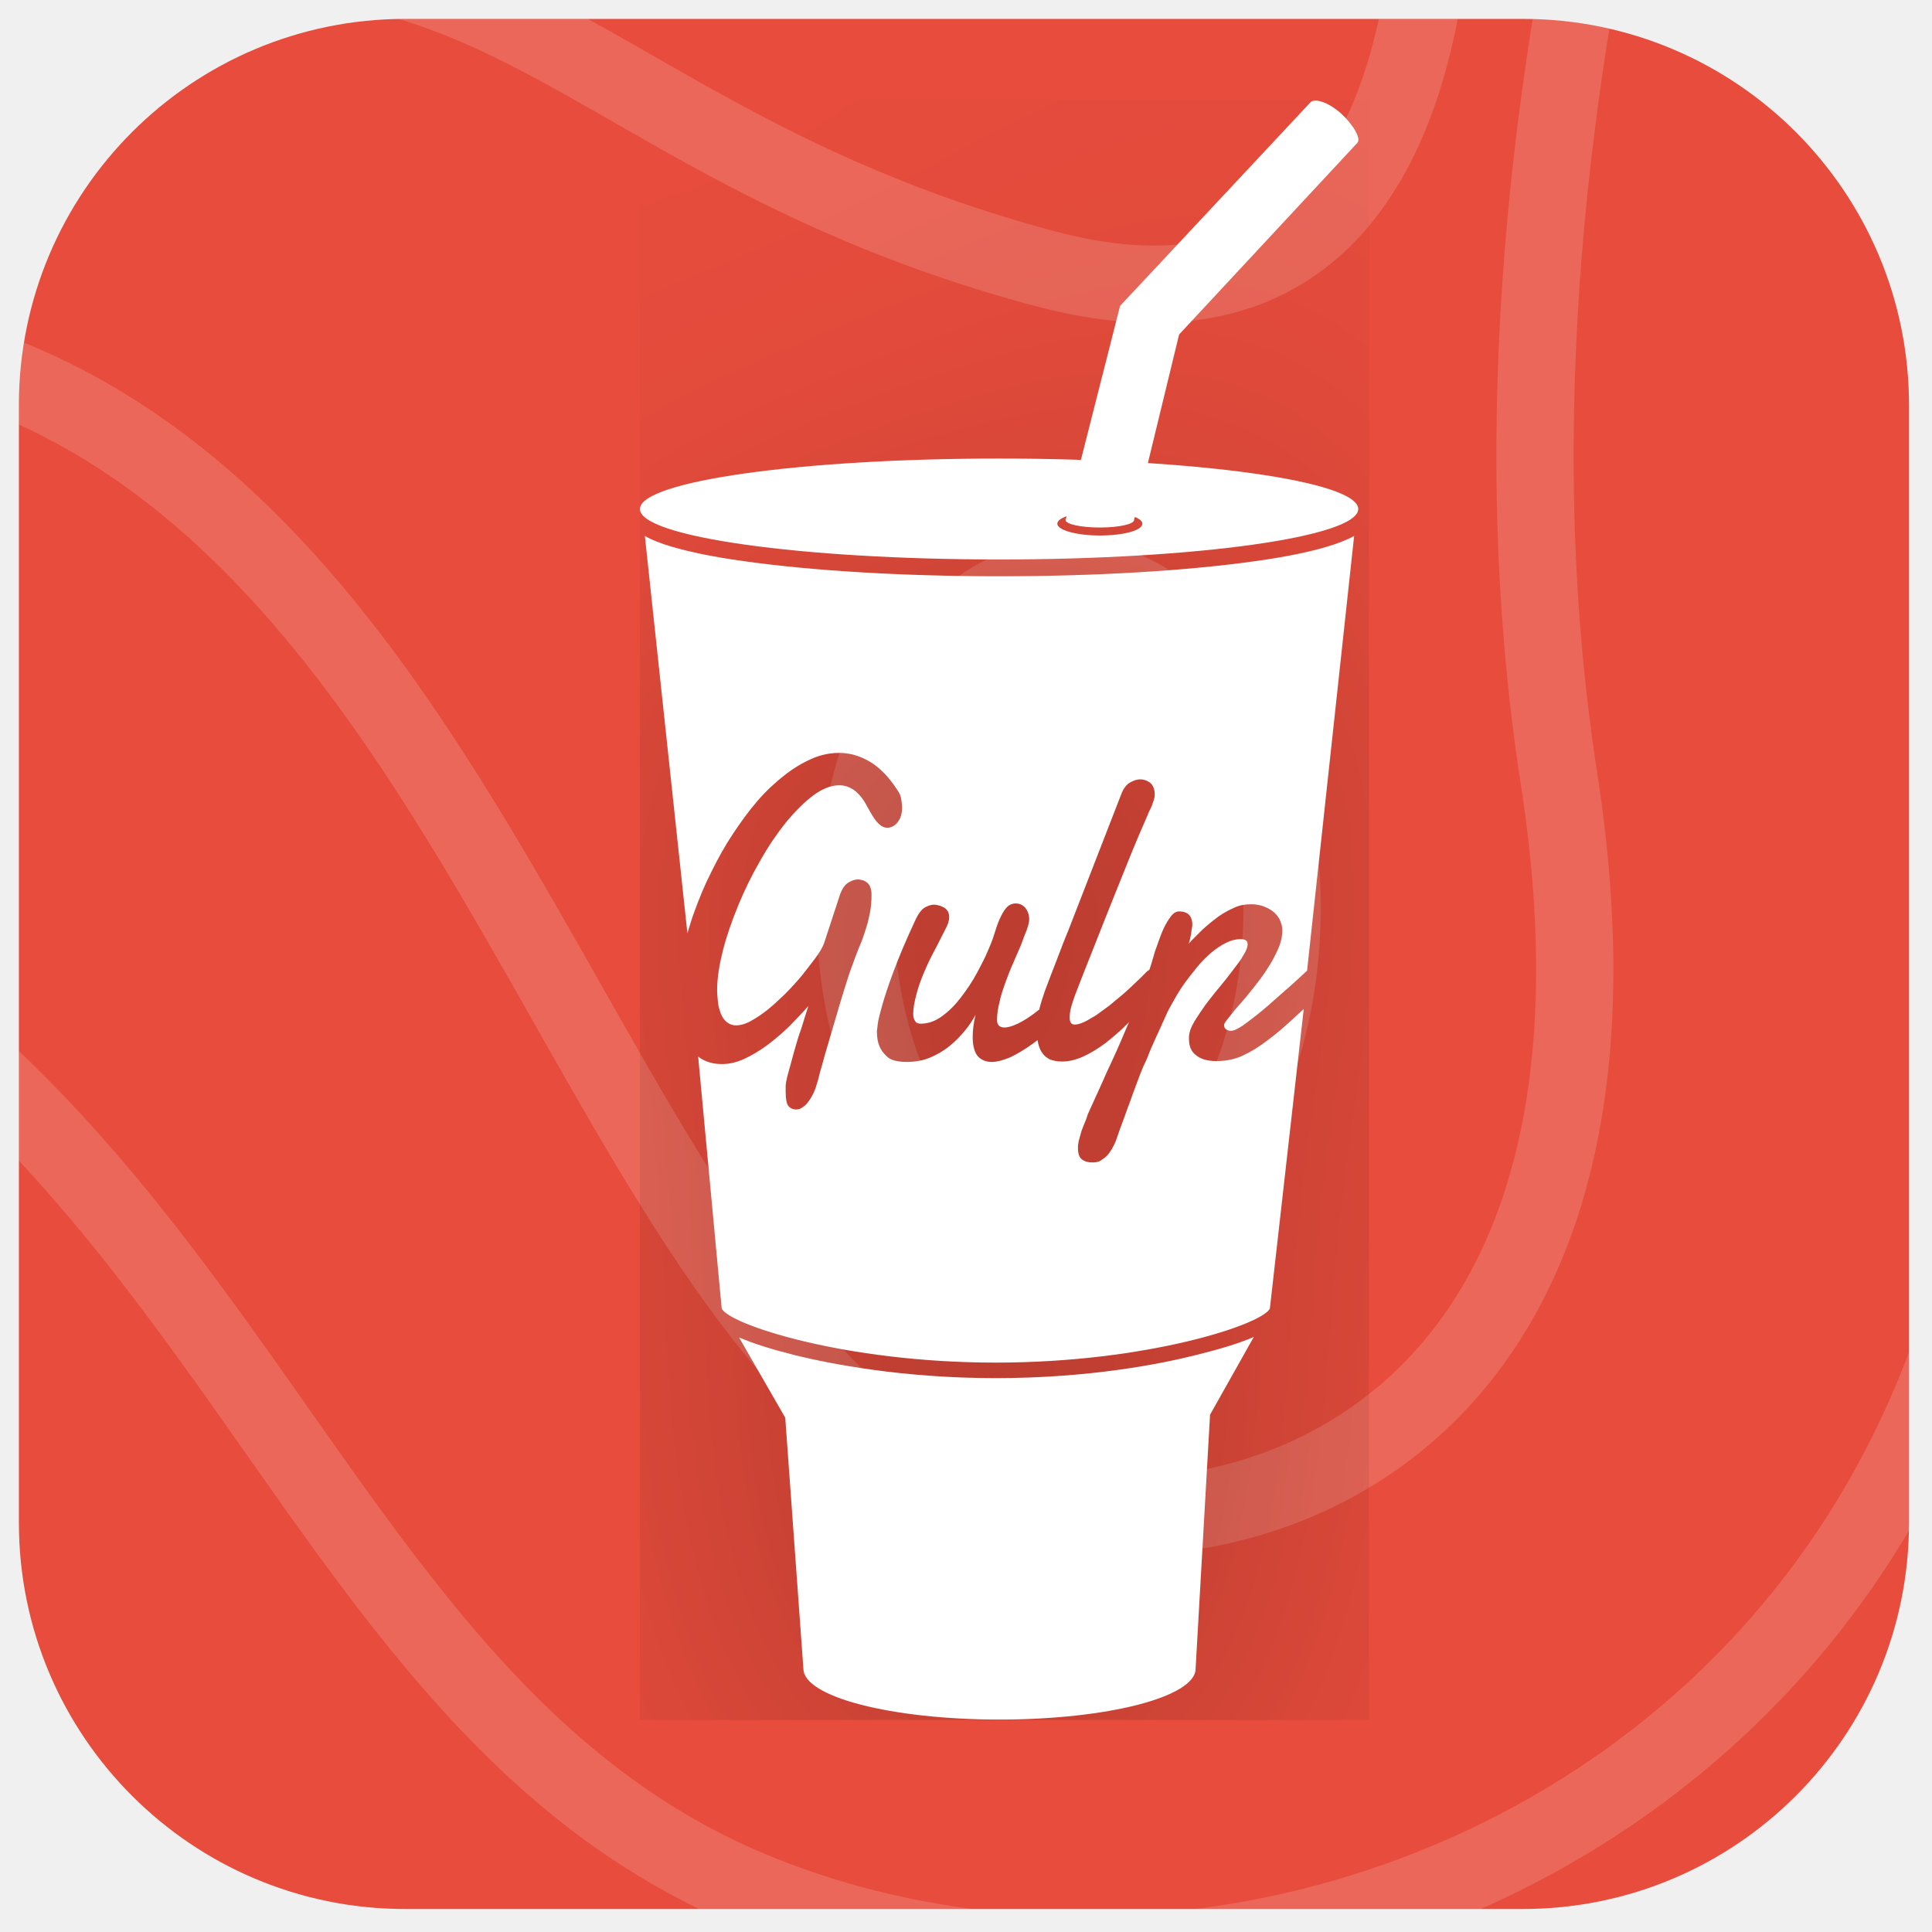
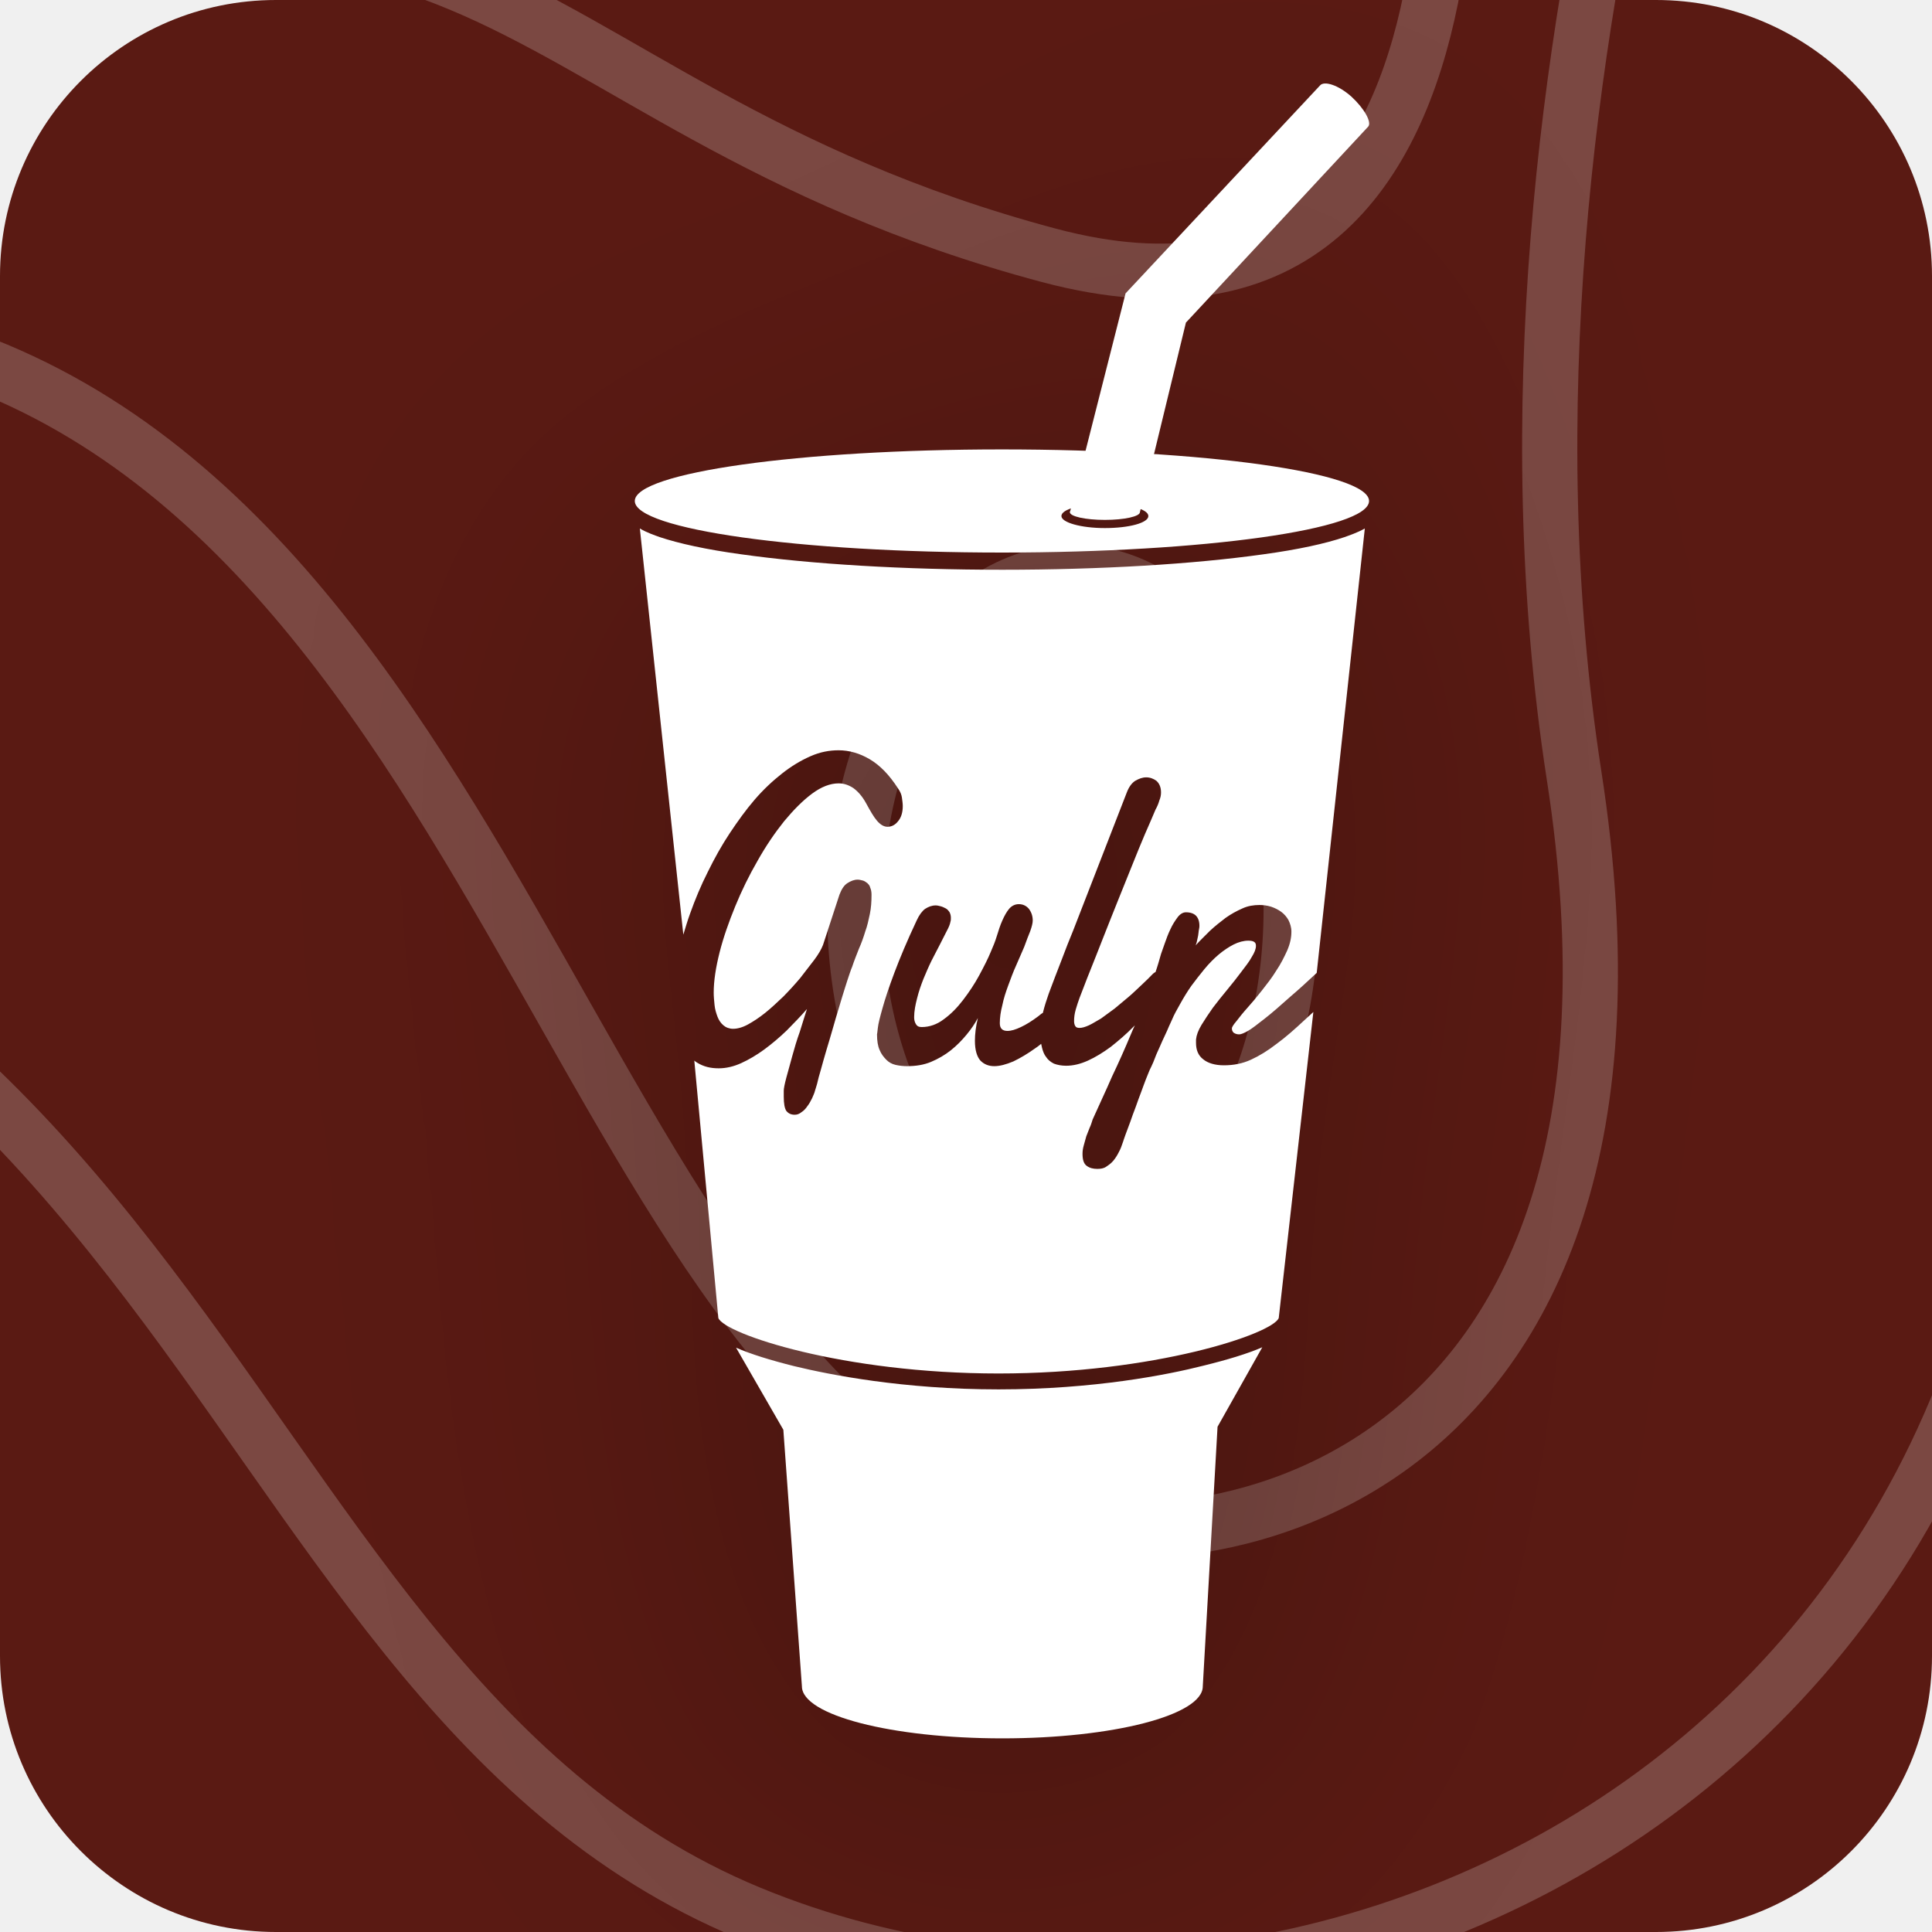
- <svg xmlns="http://www.w3.org/2000/svg" width="50" height="50" viewBox="0 0 50 50" fill="none">
+ <svg xmlns="http://www.w3.org/2000/svg" width="70" height="70" viewBox="0 0 70 70" fill="none">
  <g clip-path="url(#clip0)">
-     <rect x="0.489" y="0.489" width="48.916" height="48.916" rx="10" fill="#E74C3C" />
-     <path d="M66.775 -10.355C66.775 -10.355 48.342 -1.577 51.614 20.14C55.284 44.49 33.998 54.941 19.455 48.921C4.912 42.881 5.929 20.537 -21.721 19.847C-49.969 19.157 -55.914 -8.976 -55.914 -8.976" stroke="white" stroke-opacity="0.15" stroke-width="2" stroke-miterlimit="10" />
-     <path d="M45.469 -16.898C45.469 -16.898 37.489 1.663 40.342 20.119C43.215 38.575 30.307 40.749 25.18 38.575C14.527 34.102 12.473 10.149 -4.724 8.602C-17.651 7.432 -35.047 16.691 -44.264 -4.315" stroke="white" stroke-opacity="0.15" stroke-width="2" stroke-miterlimit="10" />
-     <path d="M36.871 -8.621C36.871 -8.621 39.743 10.337 27.036 6.951C12.473 3.063 12.692 -6.05 -5.741 2.562C-12.305 5.634 -38.718 6.533 -33.391 -10.355" stroke="white" stroke-opacity="0.15" stroke-width="2" stroke-miterlimit="10" />
-     <path d="M27.654 32.033C30.706 32.033 33.18 28.215 33.18 23.505C33.18 18.795 30.706 14.977 27.654 14.977C24.602 14.977 22.128 18.795 22.128 23.505C22.128 28.215 24.602 32.033 27.654 32.033Z" stroke="white" stroke-opacity="0.15" stroke-width="2" stroke-miterlimit="10" />
-     <g clip-path="url(#clip1)" filter="url(#filter0_d)">
-       <path fill-rule="evenodd" clip-rule="evenodd" d="M25.771 35.666C23.356 35.666 21.497 35.296 20.6 35.079C19.991 34.926 19.499 34.774 19.125 34.611L20.322 36.689L20.792 43.186C20.792 43.915 23.068 44.502 25.867 44.502C28.666 44.502 30.942 43.915 30.942 43.186L31.316 36.613L32.448 34.6C32.075 34.763 31.572 34.915 30.953 35.068C30.055 35.296 28.186 35.666 25.771 35.666ZM32.48 14.523C30.707 14.773 28.356 14.914 25.867 14.914C23.378 14.914 21.027 14.773 19.254 14.523C18.378 14.403 17.683 14.251 17.192 14.088C17.074 14.044 16.871 13.979 16.689 13.87L17.79 24.153C17.843 23.979 17.897 23.794 17.961 23.62C18.089 23.261 18.239 22.902 18.41 22.564C18.581 22.216 18.762 21.89 18.965 21.585C19.168 21.28 19.371 20.997 19.596 20.736C19.82 20.475 20.055 20.258 20.29 20.073C20.525 19.887 20.76 19.746 21.006 19.637C21.252 19.528 21.487 19.485 21.722 19.485C21.989 19.485 22.256 19.561 22.512 19.713C22.769 19.866 23.004 20.105 23.228 20.453C23.282 20.529 23.314 20.606 23.324 20.682C23.335 20.758 23.346 20.834 23.346 20.899C23.346 21.063 23.303 21.193 23.228 21.28C23.153 21.378 23.057 21.422 22.961 21.422C22.865 21.422 22.779 21.367 22.694 21.27C22.608 21.172 22.523 21.019 22.416 20.823C22.32 20.649 22.213 20.529 22.096 20.442C21.978 20.366 21.861 20.323 21.722 20.323C21.508 20.323 21.284 20.41 21.049 20.584C20.814 20.758 20.578 20.997 20.343 21.28C20.108 21.574 19.884 21.901 19.67 22.282C19.457 22.651 19.264 23.043 19.104 23.435C18.944 23.827 18.805 24.218 18.709 24.599C18.613 24.98 18.559 25.318 18.559 25.622C18.559 25.72 18.57 25.829 18.581 25.938C18.591 26.047 18.623 26.145 18.655 26.232C18.687 26.319 18.741 26.395 18.805 26.449C18.869 26.504 18.954 26.536 19.051 26.536C19.157 26.536 19.286 26.504 19.425 26.427C19.564 26.351 19.713 26.253 19.863 26.134C20.012 26.014 20.162 25.872 20.322 25.72C20.472 25.568 20.621 25.405 20.749 25.252C20.878 25.089 20.995 24.937 21.102 24.795C21.209 24.654 21.284 24.523 21.326 24.414L21.743 23.141C21.797 23 21.861 22.902 21.946 22.847C22.032 22.793 22.117 22.76 22.202 22.76C22.245 22.76 22.288 22.771 22.331 22.782C22.373 22.793 22.405 22.815 22.448 22.847C22.48 22.88 22.512 22.913 22.523 22.967C22.544 23.011 22.555 23.076 22.555 23.141C22.555 23.315 22.544 23.479 22.512 23.631C22.48 23.783 22.448 23.936 22.395 24.077C22.352 24.218 22.299 24.371 22.235 24.512C22.181 24.654 22.117 24.806 22.064 24.969C22.053 24.991 22.032 25.046 21.999 25.143C21.967 25.241 21.925 25.361 21.882 25.503C21.839 25.644 21.786 25.807 21.732 25.992C21.679 26.166 21.625 26.351 21.572 26.536C21.519 26.721 21.465 26.906 21.412 27.08C21.358 27.255 21.316 27.418 21.273 27.57C21.23 27.712 21.198 27.831 21.177 27.929C21.145 28.027 21.134 28.081 21.123 28.103C21.113 28.158 21.081 28.223 21.049 28.299C21.017 28.364 20.974 28.441 20.931 28.495C20.888 28.56 20.835 28.615 20.782 28.647C20.728 28.691 20.675 28.713 20.61 28.713C20.514 28.713 20.45 28.68 20.397 28.615C20.354 28.549 20.333 28.43 20.333 28.256V28.18C20.333 28.158 20.333 28.125 20.333 28.103C20.333 28.049 20.354 27.94 20.397 27.777C20.44 27.614 20.493 27.439 20.546 27.233C20.6 27.037 20.664 26.819 20.739 26.613C20.803 26.395 20.867 26.21 20.92 26.036C20.76 26.221 20.589 26.395 20.407 26.58C20.226 26.754 20.034 26.917 19.841 27.059C19.649 27.2 19.446 27.32 19.254 27.407C19.061 27.494 18.869 27.538 18.687 27.538C18.474 27.538 18.303 27.494 18.142 27.396C18.11 27.374 18.089 27.363 18.068 27.342L18.677 33.86C18.837 34.263 21.828 35.264 25.771 35.264C29.713 35.264 32.705 34.263 32.865 33.86L33.741 26.112C33.666 26.177 33.602 26.242 33.528 26.308C33.271 26.547 33.036 26.754 32.812 26.917C32.587 27.091 32.374 27.222 32.16 27.32C31.946 27.418 31.722 27.461 31.476 27.461C31.252 27.461 31.07 27.407 30.953 27.309C30.824 27.211 30.771 27.07 30.771 26.895V26.852C30.771 26.841 30.771 26.819 30.771 26.808C30.782 26.7 30.824 26.58 30.91 26.438C30.995 26.297 31.092 26.155 31.198 26.003C31.316 25.851 31.433 25.698 31.562 25.546C31.69 25.394 31.807 25.241 31.914 25.1C32.021 24.959 32.117 24.839 32.181 24.719C32.256 24.599 32.288 24.512 32.288 24.436C32.288 24.393 32.278 24.36 32.245 24.338C32.213 24.316 32.171 24.305 32.096 24.305C31.978 24.305 31.85 24.338 31.722 24.404C31.594 24.469 31.465 24.556 31.348 24.654C31.22 24.763 31.102 24.882 30.985 25.024C30.867 25.165 30.76 25.307 30.654 25.448C30.547 25.601 30.461 25.742 30.376 25.894C30.29 26.047 30.215 26.177 30.162 26.308C30.141 26.351 30.119 26.406 30.087 26.471C30.055 26.547 30.023 26.623 29.98 26.71C29.938 26.797 29.895 26.895 29.852 26.993C29.809 27.091 29.767 27.178 29.735 27.265C29.703 27.352 29.671 27.429 29.639 27.494C29.607 27.559 29.585 27.603 29.574 27.635C29.564 27.668 29.532 27.733 29.5 27.82C29.468 27.907 29.425 28.016 29.382 28.136C29.339 28.256 29.286 28.386 29.243 28.517C29.19 28.647 29.147 28.778 29.104 28.898C29.062 29.017 29.019 29.126 28.987 29.213C28.955 29.3 28.933 29.366 28.923 29.398C28.891 29.496 28.859 29.583 28.816 29.659C28.773 29.747 28.73 29.812 28.677 29.877C28.623 29.942 28.559 29.986 28.495 30.029C28.431 30.073 28.356 30.084 28.271 30.084C28.164 30.084 28.079 30.062 28.004 30.008C27.929 29.953 27.897 29.855 27.897 29.703C27.897 29.627 27.908 29.561 27.929 29.485C27.95 29.409 27.972 29.333 27.993 29.257C28.025 29.181 28.047 29.115 28.079 29.039C28.111 28.974 28.132 28.898 28.154 28.832C28.314 28.473 28.485 28.114 28.645 27.744C28.816 27.385 28.976 27.026 29.126 26.667C29.158 26.591 29.19 26.515 29.222 26.449C29.211 26.46 29.201 26.471 29.19 26.482C28.997 26.678 28.805 26.841 28.613 26.993C28.421 27.135 28.228 27.255 28.036 27.342C27.844 27.429 27.662 27.472 27.48 27.472C27.363 27.472 27.256 27.45 27.171 27.418C27.085 27.374 27.021 27.32 26.978 27.255C26.925 27.189 26.893 27.102 26.871 27.015C26.861 26.983 26.861 26.95 26.85 26.917C26.797 26.961 26.743 27.004 26.69 27.037C26.508 27.167 26.326 27.276 26.145 27.363C25.963 27.439 25.803 27.483 25.664 27.483C25.525 27.483 25.408 27.439 25.311 27.342C25.226 27.244 25.173 27.08 25.173 26.841C25.173 26.678 25.194 26.482 25.247 26.264C25.173 26.406 25.076 26.547 24.959 26.689C24.841 26.83 24.713 26.961 24.564 27.08C24.414 27.2 24.243 27.298 24.061 27.374C23.88 27.45 23.677 27.483 23.453 27.483C23.356 27.483 23.26 27.472 23.164 27.45C23.068 27.429 22.993 27.385 22.929 27.32C22.865 27.255 22.801 27.178 22.758 27.07C22.715 26.972 22.694 26.841 22.694 26.678C22.694 26.678 22.705 26.623 22.715 26.515C22.726 26.406 22.769 26.242 22.833 26.014C22.897 25.785 22.993 25.492 23.132 25.122C23.271 24.752 23.453 24.316 23.698 23.794C23.762 23.653 23.837 23.555 23.912 23.5C23.997 23.446 24.083 23.413 24.179 23.413C24.222 23.413 24.265 23.424 24.307 23.435C24.35 23.446 24.393 23.468 24.435 23.489C24.478 23.511 24.51 23.555 24.532 23.587C24.553 23.631 24.564 23.674 24.564 23.729C24.564 23.761 24.564 23.794 24.553 23.827C24.542 23.892 24.51 23.968 24.457 24.066C24.403 24.164 24.35 24.284 24.286 24.404C24.222 24.534 24.147 24.665 24.072 24.817C23.997 24.969 23.933 25.122 23.869 25.274C23.805 25.437 23.752 25.59 23.709 25.764C23.666 25.927 23.634 26.09 23.634 26.242C23.634 26.308 23.645 26.362 23.677 26.417C23.709 26.471 23.752 26.493 23.826 26.493C24.019 26.493 24.211 26.427 24.382 26.297C24.564 26.166 24.724 26.003 24.873 25.807C25.023 25.611 25.162 25.405 25.279 25.187C25.397 24.969 25.504 24.763 25.579 24.578C25.632 24.458 25.686 24.327 25.728 24.186C25.771 24.044 25.814 23.914 25.867 23.794C25.921 23.674 25.974 23.576 26.038 23.5C26.102 23.424 26.188 23.381 26.284 23.381C26.391 23.381 26.476 23.424 26.54 23.5C26.604 23.587 26.636 23.685 26.636 23.794C26.636 23.859 26.615 23.946 26.572 24.066C26.529 24.175 26.476 24.306 26.423 24.458C26.358 24.599 26.294 24.763 26.22 24.926C26.145 25.089 26.081 25.263 26.017 25.437C25.953 25.611 25.899 25.775 25.867 25.938C25.824 26.101 25.803 26.253 25.803 26.395C25.803 26.526 25.867 26.591 25.995 26.591C26.091 26.591 26.198 26.558 26.337 26.493C26.476 26.427 26.615 26.34 26.775 26.221C26.818 26.188 26.85 26.155 26.893 26.134C26.936 25.96 26.989 25.796 27.042 25.644C27.149 25.361 27.256 25.078 27.363 24.806C27.47 24.523 27.566 24.273 27.662 24.044L29.019 20.551C29.072 20.41 29.147 20.312 29.233 20.258C29.329 20.203 29.414 20.17 29.51 20.17C29.607 20.17 29.692 20.203 29.767 20.258C29.841 20.323 29.884 20.421 29.884 20.551C29.884 20.617 29.874 20.682 29.841 20.758C29.82 20.834 29.788 20.91 29.745 20.987C29.671 21.161 29.585 21.367 29.478 21.607C29.371 21.857 29.265 22.118 29.147 22.412C29.029 22.706 28.912 23 28.784 23.315C28.656 23.631 28.538 23.936 28.421 24.229C28.303 24.523 28.196 24.806 28.089 25.067C27.983 25.328 27.897 25.568 27.822 25.753C27.79 25.84 27.758 25.938 27.726 26.047C27.694 26.155 27.683 26.253 27.683 26.34C27.683 26.395 27.694 26.438 27.715 26.471C27.737 26.504 27.769 26.515 27.822 26.515C27.886 26.515 27.961 26.493 28.057 26.449C28.154 26.406 28.25 26.34 28.367 26.275C28.474 26.199 28.591 26.112 28.709 26.025C28.827 25.927 28.944 25.829 29.062 25.731C29.179 25.633 29.286 25.524 29.393 25.426C29.5 25.328 29.596 25.23 29.681 25.143C29.703 25.122 29.724 25.111 29.745 25.1C29.799 24.948 29.841 24.795 29.884 24.643C29.906 24.578 29.938 24.491 29.98 24.371C30.023 24.251 30.066 24.131 30.119 24.023C30.173 23.903 30.237 23.805 30.301 23.718C30.365 23.631 30.44 23.587 30.515 23.587C30.632 23.587 30.718 23.62 30.771 23.674C30.824 23.729 30.857 23.816 30.857 23.925C30.857 23.946 30.857 23.979 30.846 24.023C30.835 24.066 30.835 24.12 30.824 24.175C30.814 24.229 30.803 24.273 30.792 24.327C30.782 24.371 30.771 24.404 30.76 24.425C30.867 24.305 30.995 24.186 31.124 24.055C31.252 23.936 31.391 23.827 31.519 23.729C31.658 23.631 31.797 23.555 31.946 23.489C32.085 23.424 32.235 23.402 32.374 23.402C32.47 23.402 32.566 23.413 32.673 23.446C32.769 23.479 32.854 23.522 32.929 23.576C33.004 23.631 33.068 23.707 33.111 23.783C33.154 23.87 33.186 23.968 33.186 24.077C33.186 24.229 33.154 24.382 33.079 24.556C33.004 24.719 32.919 24.893 32.801 25.067C32.694 25.241 32.566 25.405 32.438 25.568C32.309 25.731 32.192 25.872 32.075 26.003C31.957 26.134 31.872 26.242 31.797 26.34C31.722 26.427 31.679 26.493 31.679 26.526C31.679 26.569 31.69 26.602 31.722 26.634C31.754 26.656 31.797 26.678 31.861 26.678C31.914 26.678 31.989 26.645 32.085 26.591C32.181 26.536 32.32 26.427 32.502 26.286C32.684 26.145 32.908 25.949 33.175 25.709C33.367 25.546 33.581 25.35 33.827 25.122L35.045 13.87C34.852 13.979 34.649 14.044 34.532 14.088C34.051 14.251 33.356 14.403 32.48 14.523ZM25.856 11.867C20.728 11.867 16.561 12.455 16.561 13.173C16.561 13.892 20.728 14.479 25.856 14.479C30.985 14.479 35.151 13.892 35.151 13.173C35.151 12.455 30.985 11.867 25.856 11.867ZM29.564 13.554C29.564 13.728 29.072 13.859 28.463 13.859C27.854 13.859 27.363 13.717 27.363 13.554C27.363 13.38 27.854 13.249 28.463 13.249C29.072 13.249 29.564 13.38 29.564 13.554Z" fill="white" />
-       <path fill-rule="evenodd" clip-rule="evenodd" d="M27.587 13.424C27.576 13.434 27.576 13.445 27.576 13.456C27.576 13.565 27.972 13.652 28.463 13.652C28.955 13.652 29.35 13.565 29.35 13.456L30.515 8.657L35.13 3.695C35.226 3.586 35.034 3.238 34.703 2.934C34.371 2.64 34.019 2.531 33.912 2.651L28.987 7.917L27.587 13.424Z" fill="white" />
+     <rect width="70" height="70" rx="10" fill="#5A1A13" />
+     <path d="M94.857 -15.518C94.857 -15.518 68.479 -2.956 73.161 28.121C78.413 62.967 47.953 77.922 27.141 69.308C6.329 60.664 7.785 28.689 -31.783 27.702C-72.207 26.715 -80.715 -13.544 -80.715 -13.544" stroke="white" stroke-opacity="0.2" stroke-width="2" stroke-miterlimit="10" />
+     <path d="M64.368 -24.881C64.368 -24.881 52.948 1.68 57.031 28.091C61.142 54.502 42.671 57.613 35.334 54.502C20.089 48.101 17.149 13.824 -7.46 11.61C-25.959 9.935 -50.853 23.186 -64.042 -6.874" stroke="white" stroke-opacity="0.2" stroke-width="2" stroke-miterlimit="10" />
+     <path d="M52.063 -13.036C52.063 -13.036 56.174 14.093 37.989 9.248C17.149 3.684 17.463 -9.357 -8.916 2.966C-18.308 7.363 -56.106 8.649 -48.483 -15.518" stroke="white" stroke-opacity="0.2" stroke-width="2" stroke-miterlimit="10" />
+     <path d="M38.874 45.14C43.242 45.14 46.782 39.677 46.782 32.937C46.782 26.197 43.242 20.733 38.874 20.733C34.507 20.733 30.966 26.197 30.966 32.937C30.966 39.677 34.507 45.14 38.874 45.14Z" stroke="white" stroke-opacity="0.2" stroke-width="2" stroke-miterlimit="10" />
+     <g filter="url(#filter0_d)">
+       <path fill-rule="evenodd" clip-rule="evenodd" d="M36.179 50.34C32.724 50.34 30.064 49.81 28.779 49.499C27.908 49.281 27.204 49.063 26.669 48.829L28.382 51.803L29.055 61.1C29.055 62.144 32.311 62.984 36.317 62.984C40.323 62.984 43.579 62.144 43.579 61.1L44.114 51.694L45.735 48.814C45.2 49.047 44.481 49.265 43.594 49.483C42.31 49.81 39.635 50.34 36.179 50.34ZM45.781 20.083C43.243 20.441 39.879 20.643 36.317 20.643C32.755 20.643 29.391 20.441 26.853 20.083C25.599 19.912 24.605 19.694 23.902 19.46C23.734 19.398 23.443 19.304 23.183 19.148L24.758 33.864C24.835 33.615 24.911 33.35 25.003 33.101C25.186 32.587 25.4 32.073 25.645 31.591C25.89 31.092 26.15 30.625 26.44 30.189C26.73 29.753 27.021 29.348 27.342 28.974C27.663 28.601 28 28.289 28.336 28.025C28.672 27.76 29.009 27.557 29.36 27.402C29.712 27.246 30.048 27.184 30.385 27.184C30.767 27.184 31.149 27.293 31.516 27.511C31.883 27.729 32.219 28.071 32.54 28.57C32.617 28.679 32.663 28.788 32.678 28.897C32.693 29.006 32.709 29.115 32.709 29.208C32.709 29.442 32.647 29.629 32.54 29.753C32.433 29.893 32.296 29.956 32.158 29.956C32.021 29.956 31.898 29.878 31.776 29.738C31.654 29.597 31.531 29.379 31.378 29.099C31.241 28.85 31.088 28.679 30.92 28.554C30.752 28.445 30.583 28.383 30.385 28.383C30.079 28.383 29.758 28.507 29.421 28.757C29.085 29.006 28.749 29.348 28.412 29.753C28.076 30.174 27.755 30.641 27.449 31.186C27.143 31.715 26.868 32.276 26.639 32.837C26.41 33.397 26.211 33.958 26.073 34.503C25.936 35.048 25.859 35.531 25.859 35.966C25.859 36.107 25.874 36.262 25.89 36.418C25.905 36.574 25.951 36.714 25.997 36.839C26.043 36.963 26.119 37.072 26.211 37.15C26.302 37.228 26.425 37.275 26.562 37.275C26.715 37.275 26.899 37.228 27.098 37.119C27.296 37.01 27.51 36.87 27.724 36.698C27.938 36.527 28.152 36.325 28.382 36.107C28.596 35.889 28.81 35.655 28.993 35.437C29.177 35.203 29.345 34.985 29.498 34.783C29.651 34.581 29.758 34.394 29.819 34.238L30.415 32.416C30.492 32.214 30.583 32.073 30.706 31.996C30.828 31.918 30.95 31.871 31.073 31.871C31.134 31.871 31.195 31.887 31.256 31.902C31.317 31.918 31.363 31.949 31.424 31.996C31.47 32.042 31.516 32.089 31.531 32.167C31.562 32.229 31.577 32.323 31.577 32.416C31.577 32.665 31.562 32.899 31.516 33.117C31.47 33.335 31.424 33.553 31.348 33.755C31.287 33.958 31.21 34.176 31.119 34.378C31.042 34.581 30.95 34.799 30.874 35.032C30.859 35.063 30.828 35.141 30.782 35.281C30.736 35.422 30.675 35.593 30.614 35.795C30.553 35.998 30.476 36.231 30.4 36.496C30.323 36.745 30.247 37.01 30.171 37.275C30.094 37.539 30.018 37.804 29.941 38.053C29.865 38.302 29.804 38.536 29.742 38.754C29.681 38.956 29.636 39.128 29.605 39.268C29.559 39.408 29.544 39.486 29.529 39.517C29.513 39.595 29.467 39.688 29.421 39.797C29.376 39.891 29.314 40 29.253 40.078C29.192 40.171 29.116 40.249 29.039 40.296C28.963 40.358 28.886 40.389 28.795 40.389C28.657 40.389 28.565 40.342 28.489 40.249C28.428 40.155 28.397 39.984 28.397 39.735V39.626C28.397 39.595 28.397 39.548 28.397 39.517C28.397 39.439 28.428 39.283 28.489 39.05C28.55 38.816 28.626 38.567 28.703 38.271C28.779 37.991 28.871 37.679 28.978 37.384C29.07 37.072 29.162 36.807 29.238 36.558C29.009 36.823 28.764 37.072 28.504 37.337C28.244 37.586 27.969 37.82 27.694 38.022C27.419 38.224 27.128 38.396 26.853 38.52C26.578 38.645 26.302 38.707 26.043 38.707C25.737 38.707 25.492 38.645 25.263 38.505C25.217 38.474 25.186 38.458 25.156 38.427L26.027 47.755C26.257 48.331 30.538 49.764 36.179 49.764C41.821 49.764 46.102 48.331 46.331 47.755L47.585 36.667C47.478 36.761 47.386 36.854 47.279 36.947C46.912 37.29 46.576 37.586 46.255 37.82C45.934 38.069 45.628 38.256 45.322 38.396C45.016 38.536 44.695 38.598 44.344 38.598C44.023 38.598 43.763 38.52 43.594 38.38C43.411 38.24 43.334 38.038 43.334 37.788V37.726C43.334 37.711 43.334 37.679 43.334 37.664C43.35 37.508 43.411 37.337 43.533 37.134C43.656 36.932 43.793 36.73 43.946 36.511C44.114 36.294 44.282 36.075 44.466 35.858C44.649 35.639 44.818 35.421 44.97 35.219C45.123 35.017 45.261 34.845 45.353 34.674C45.46 34.503 45.505 34.378 45.505 34.269C45.505 34.207 45.49 34.16 45.444 34.129C45.398 34.098 45.337 34.082 45.23 34.082C45.062 34.082 44.879 34.129 44.695 34.222C44.512 34.316 44.328 34.44 44.16 34.581C43.977 34.736 43.809 34.907 43.64 35.11C43.472 35.312 43.319 35.515 43.166 35.717C43.013 35.935 42.891 36.138 42.769 36.356C42.647 36.574 42.539 36.761 42.463 36.947C42.432 37.01 42.402 37.088 42.356 37.181C42.31 37.29 42.264 37.399 42.203 37.524C42.142 37.648 42.081 37.788 42.02 37.929C41.959 38.069 41.897 38.193 41.852 38.318C41.806 38.443 41.76 38.551 41.714 38.645C41.668 38.738 41.637 38.801 41.622 38.847C41.607 38.894 41.561 38.987 41.515 39.112C41.469 39.237 41.408 39.392 41.347 39.564C41.286 39.735 41.209 39.922 41.148 40.109C41.072 40.296 41.011 40.482 40.949 40.654C40.888 40.825 40.827 40.981 40.781 41.105C40.735 41.23 40.705 41.323 40.69 41.37C40.644 41.51 40.598 41.635 40.537 41.744C40.475 41.868 40.414 41.962 40.338 42.055C40.261 42.149 40.17 42.211 40.078 42.273C39.986 42.336 39.879 42.351 39.757 42.351C39.604 42.351 39.482 42.32 39.375 42.242C39.268 42.164 39.222 42.024 39.222 41.806C39.222 41.697 39.237 41.604 39.268 41.495C39.298 41.386 39.329 41.277 39.359 41.168C39.405 41.059 39.436 40.965 39.482 40.856C39.528 40.763 39.558 40.654 39.589 40.56C39.818 40.046 40.063 39.533 40.292 39.003C40.537 38.489 40.766 37.975 40.98 37.461C41.026 37.352 41.072 37.243 41.118 37.15C41.102 37.166 41.087 37.181 41.072 37.197C40.797 37.477 40.521 37.711 40.246 37.929C39.971 38.131 39.696 38.302 39.42 38.427C39.145 38.551 38.885 38.614 38.626 38.614C38.457 38.614 38.304 38.583 38.182 38.536C38.06 38.474 37.968 38.396 37.907 38.302C37.83 38.209 37.785 38.084 37.754 37.96C37.739 37.913 37.739 37.866 37.723 37.82C37.647 37.882 37.571 37.944 37.494 37.991C37.234 38.178 36.974 38.333 36.714 38.458C36.454 38.567 36.225 38.629 36.026 38.629C35.828 38.629 35.659 38.567 35.522 38.427C35.399 38.287 35.323 38.053 35.323 37.711C35.323 37.477 35.354 37.197 35.43 36.885C35.323 37.088 35.185 37.29 35.017 37.492C34.849 37.695 34.666 37.882 34.452 38.053C34.237 38.224 33.993 38.365 33.733 38.474C33.473 38.583 33.183 38.629 32.861 38.629C32.724 38.629 32.586 38.614 32.449 38.583C32.311 38.551 32.204 38.489 32.112 38.396C32.021 38.302 31.929 38.193 31.868 38.038C31.806 37.898 31.776 37.711 31.776 37.477C31.776 37.477 31.791 37.399 31.806 37.243C31.822 37.088 31.883 36.854 31.975 36.527C32.066 36.2 32.204 35.78 32.403 35.25C32.602 34.721 32.861 34.098 33.213 33.35C33.305 33.148 33.412 33.008 33.519 32.93C33.641 32.852 33.764 32.805 33.901 32.805C33.962 32.805 34.023 32.821 34.085 32.837C34.146 32.852 34.207 32.883 34.268 32.914C34.329 32.945 34.375 33.008 34.406 33.054C34.436 33.117 34.452 33.179 34.452 33.257C34.452 33.304 34.452 33.35 34.436 33.397C34.421 33.49 34.375 33.599 34.299 33.74C34.222 33.88 34.146 34.051 34.054 34.222C33.962 34.409 33.855 34.596 33.748 34.814C33.641 35.032 33.55 35.25 33.458 35.468C33.366 35.702 33.29 35.92 33.228 36.169C33.167 36.403 33.121 36.636 33.121 36.854C33.121 36.947 33.137 37.025 33.183 37.103C33.228 37.181 33.29 37.212 33.397 37.212C33.672 37.212 33.947 37.119 34.192 36.932C34.452 36.745 34.681 36.511 34.895 36.231C35.109 35.951 35.308 35.655 35.476 35.344C35.644 35.032 35.797 34.736 35.904 34.472C35.98 34.3 36.057 34.113 36.118 33.911C36.179 33.709 36.24 33.522 36.317 33.35C36.393 33.179 36.47 33.039 36.561 32.93C36.653 32.821 36.776 32.759 36.913 32.759C37.066 32.759 37.188 32.821 37.28 32.93C37.372 33.054 37.418 33.195 37.418 33.35C37.418 33.444 37.387 33.568 37.326 33.74C37.265 33.895 37.188 34.082 37.112 34.3C37.02 34.503 36.928 34.736 36.821 34.97C36.714 35.203 36.623 35.453 36.531 35.702C36.439 35.951 36.363 36.184 36.317 36.418C36.256 36.652 36.225 36.87 36.225 37.072C36.225 37.259 36.317 37.352 36.5 37.352C36.638 37.352 36.791 37.306 36.99 37.212C37.188 37.119 37.387 36.994 37.616 36.823C37.678 36.776 37.723 36.73 37.785 36.698C37.846 36.449 37.922 36.216 37.999 35.998C38.151 35.593 38.304 35.188 38.457 34.798C38.61 34.394 38.748 34.035 38.885 33.709L40.827 28.71C40.904 28.507 41.011 28.367 41.133 28.289C41.27 28.212 41.393 28.165 41.53 28.165C41.668 28.165 41.79 28.212 41.897 28.289C42.004 28.383 42.066 28.523 42.066 28.71C42.066 28.803 42.05 28.897 42.004 29.006C41.974 29.115 41.928 29.224 41.867 29.333C41.76 29.582 41.637 29.878 41.484 30.22C41.332 30.578 41.179 30.952 41.011 31.373C40.842 31.793 40.674 32.214 40.491 32.665C40.307 33.117 40.139 33.553 39.971 33.973C39.803 34.394 39.65 34.799 39.497 35.172C39.344 35.546 39.222 35.889 39.115 36.153C39.069 36.278 39.023 36.418 38.977 36.574C38.931 36.73 38.916 36.87 38.916 36.994C38.916 37.072 38.931 37.134 38.962 37.181C38.992 37.228 39.038 37.243 39.115 37.243C39.206 37.243 39.313 37.212 39.451 37.15C39.589 37.088 39.726 36.994 39.895 36.901C40.047 36.792 40.215 36.667 40.384 36.543C40.552 36.403 40.72 36.262 40.888 36.122C41.056 35.982 41.209 35.826 41.362 35.686C41.515 35.546 41.653 35.406 41.775 35.281C41.806 35.25 41.836 35.235 41.867 35.219C41.943 35.001 42.004 34.783 42.066 34.565C42.096 34.472 42.142 34.347 42.203 34.176C42.264 34.004 42.325 33.833 42.402 33.677C42.478 33.506 42.57 33.366 42.662 33.241C42.754 33.117 42.861 33.054 42.968 33.054C43.136 33.054 43.258 33.101 43.334 33.179C43.411 33.257 43.457 33.382 43.457 33.537C43.457 33.568 43.457 33.615 43.441 33.677C43.426 33.74 43.426 33.818 43.411 33.895C43.396 33.973 43.38 34.035 43.365 34.113C43.35 34.176 43.334 34.222 43.319 34.254C43.472 34.082 43.656 33.911 43.839 33.724C44.023 33.553 44.221 33.397 44.405 33.257C44.603 33.117 44.802 33.008 45.016 32.914C45.215 32.821 45.429 32.79 45.628 32.79C45.765 32.79 45.903 32.805 46.056 32.852C46.194 32.899 46.316 32.961 46.423 33.039C46.53 33.117 46.622 33.226 46.683 33.335C46.744 33.459 46.79 33.599 46.79 33.755C46.79 33.973 46.744 34.191 46.637 34.44C46.53 34.674 46.408 34.923 46.239 35.172C46.087 35.422 45.903 35.655 45.72 35.889C45.536 36.122 45.368 36.325 45.2 36.511C45.032 36.698 44.909 36.854 44.802 36.994C44.695 37.119 44.634 37.212 44.634 37.259C44.634 37.321 44.649 37.368 44.695 37.415C44.741 37.446 44.802 37.477 44.894 37.477C44.97 37.477 45.078 37.43 45.215 37.352C45.353 37.275 45.551 37.119 45.811 36.916C46.071 36.714 46.392 36.434 46.775 36.091C47.05 35.858 47.356 35.577 47.707 35.25L49.45 19.148C49.175 19.304 48.885 19.398 48.716 19.46C48.028 19.694 47.034 19.912 45.781 20.083ZM36.301 16.283C28.963 16.283 23 17.124 23 18.152C23 19.18 28.963 20.02 36.301 20.02C43.64 20.02 49.603 19.18 49.603 18.152C49.603 17.124 43.64 16.283 36.301 16.283ZM41.607 18.697C41.607 18.946 40.904 19.133 40.032 19.133C39.161 19.133 38.457 18.93 38.457 18.697C38.457 18.448 39.161 18.261 40.032 18.261C40.904 18.261 41.607 18.448 41.607 18.697Z" fill="white" />
+       <path fill-rule="evenodd" clip-rule="evenodd" d="M38.778 18.51C38.763 18.526 38.763 18.541 38.763 18.557C38.763 18.712 39.329 18.837 40.032 18.837C40.735 18.837 41.301 18.712 41.301 18.557L42.968 11.689L49.572 4.588C49.71 4.433 49.435 3.934 48.961 3.498C48.487 3.078 47.982 2.922 47.83 3.093L40.781 10.63L38.778 18.51Z" fill="white" />
    </g>
  </g>
  <defs>
-     <filter id="filter0_d" x="1.561" y="-8.415" width="48.868" height="71.928" filterUnits="userSpaceOnUse" color-interpolation-filters="sRGB">
+     <filter id="filter0_d" x="8" y="-8" width="57" height="90" filterUnits="userSpaceOnUse" color-interpolation-filters="sRGB">
      <feFlood flood-opacity="0" result="BackgroundImageFix" />
      <feColorMatrix in="SourceAlpha" type="matrix" values="0 0 0 0 0 0 0 0 0 0 0 0 0 0 0 0 0 0 127 0" />
      <feOffset dy="4" />
      <feGaussianBlur stdDeviation="7.5" />
      <feColorMatrix type="matrix" values="0 0 0 0 0 0 0 0 0 0 0 0 0 0 0 0 0 0 0.25 0" />
      <feBlend mode="normal" in2="BackgroundImageFix" result="effect1_dropShadow" />
      <feBlend mode="normal" in="SourceGraphic" in2="effect1_dropShadow" result="shape" />
    </filter>
    <clipPath id="clip0">
-       <rect x="0.489" y="0.489" width="48.916" height="48.916" rx="10" fill="white" />
-     </clipPath>
-     <clipPath id="clip1">
-       <rect width="18.868" height="41.928" fill="white" transform="translate(16.5613 2.58528)" />
+       <rect width="70" height="70" rx="10" fill="white" />
    </clipPath>
  </defs>
</svg>
